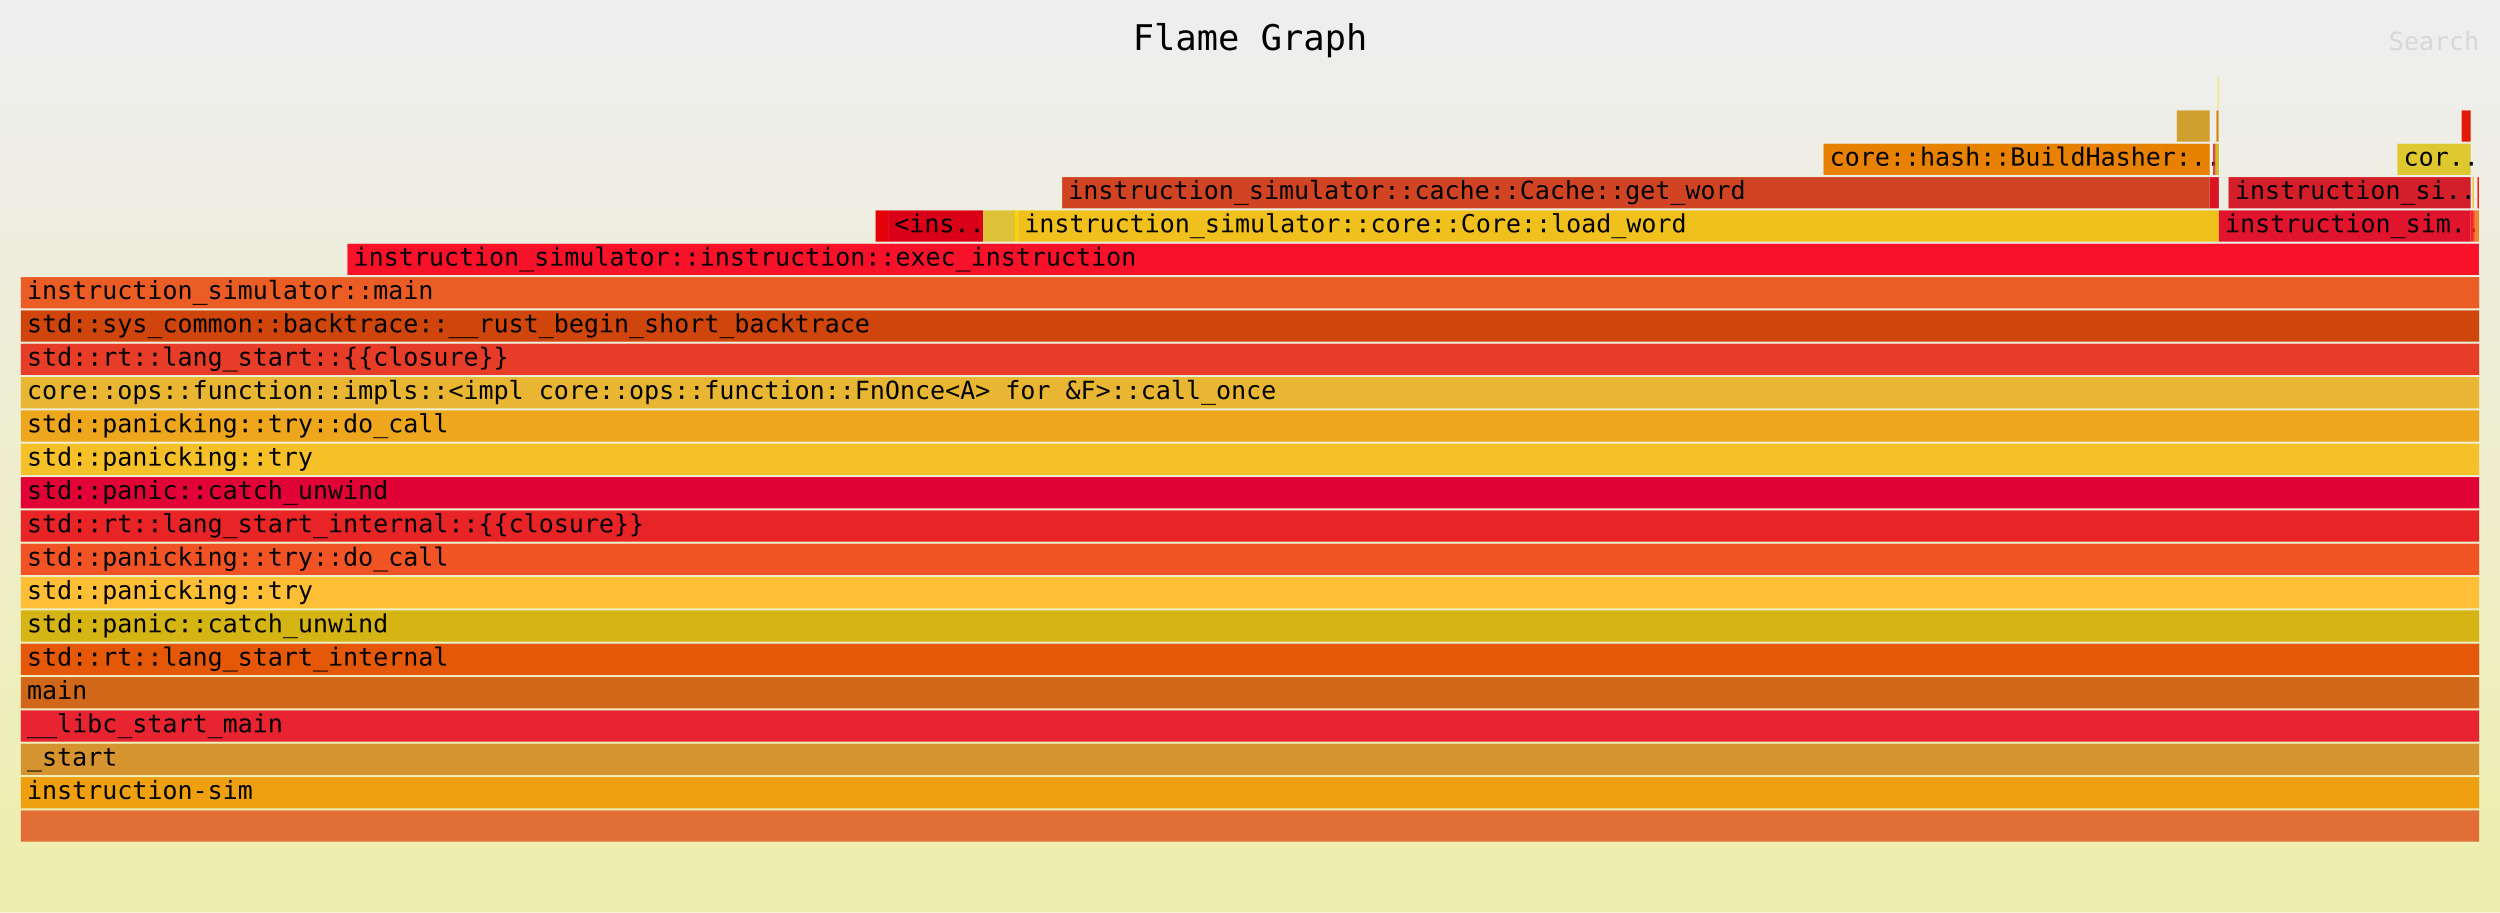
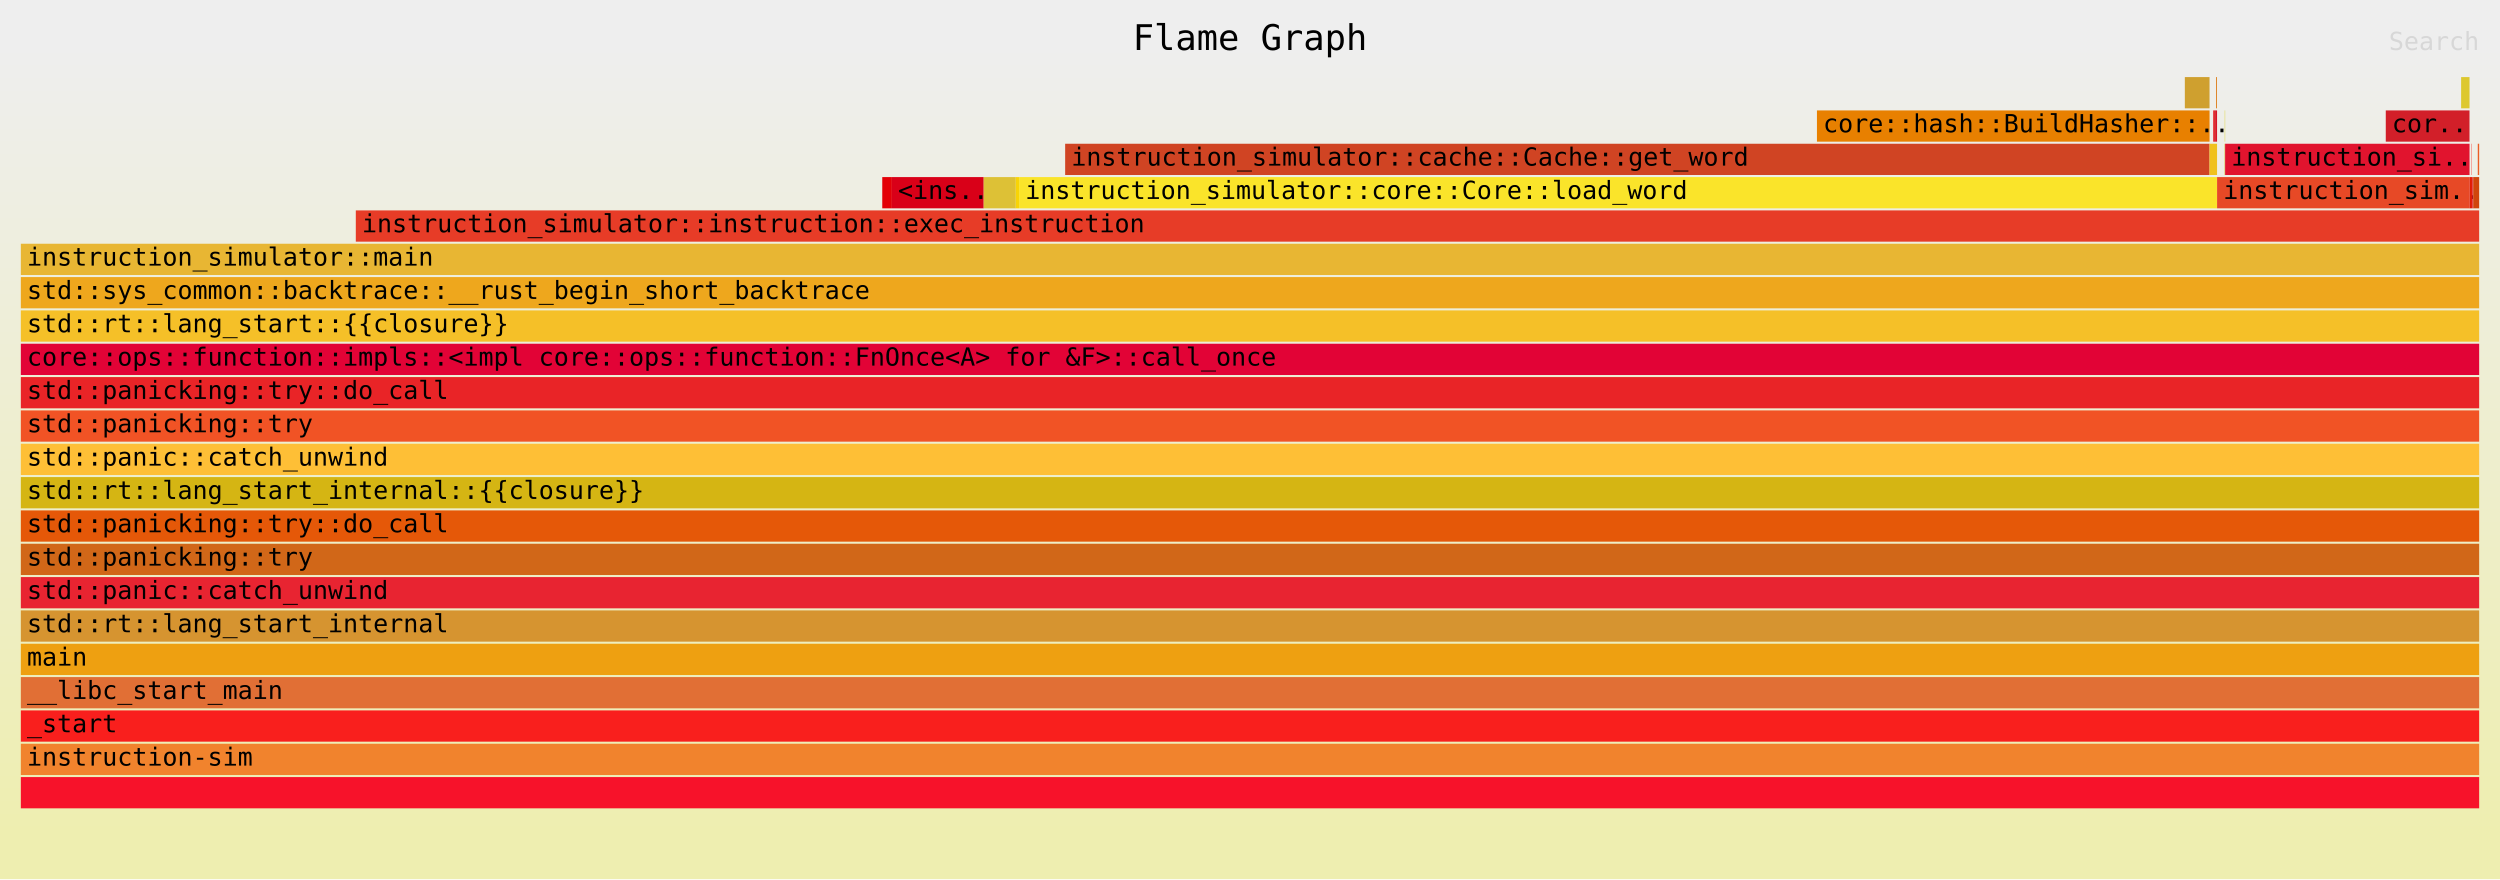
- <svg xmlns="http://www.w3.org/2000/svg" xmlns:ns1="http://github.com/jonhoo/inferno" version="1.1" width="1200" height="438" viewBox="0 0 1200 438">
+ <svg xmlns="http://www.w3.org/2000/svg" xmlns:ns1="http://github.com/jonhoo/inferno" version="1.1" width="1200" height="422" viewBox="0 0 1200 422">
  <defs>
    <linearGradient id="background" y1="0" y2="1" x1="0" x2="0">
      <stop stop-color="#eeeeee" offset="5%" />
      <stop stop-color="#eeeeb0" offset="95%" />
    </linearGradient>
  </defs>
  <style type="text/css">
text { font-family:monospace; font-size:12px }
#title { text-anchor:middle; font-size:17px; }
#matched { text-anchor:end; }
#search { text-anchor:end; opacity:0.1; cursor:pointer; }
#search:hover, #search.show { opacity:1; }
#subtitle { text-anchor:middle; font-color:rgb(160,160,160); }
#unzoom { cursor:pointer; }
#frames &gt; *:hover { stroke:black; stroke-width:0.5; cursor:pointer; }
.hide { display:none; }
.parent { opacity:0.5; }
</style>
-   <rect x="0" y="0" width="100%" height="438" fill="url(#background)" />
+   <rect x="0" y="0" width="100%" height="422" fill="url(#background)" />
  <text id="title" fill="rgb(0,0,0)" x="50%" y="24.00">Flame Graph</text>
-   <text id="details" fill="rgb(0,0,0)" x="10" y="421.00"> </text>
+   <text id="details" fill="rgb(0,0,0)" x="10" y="405.00"> </text>
  <text id="unzoom" class="hide" fill="rgb(0,0,0)" x="10" y="24.00">Reset Zoom</text>
  <text id="search" fill="rgb(0,0,0)" x="1190" y="24.00">Search</text>
-   <text id="matched" fill="rgb(0,0,0)" x="1190" y="421.00"> </text>
-   <svg id="frames" x="10" width="1180" total_samples="14196">
-     <g>
-       <rect x="34.77%" y="101" width="0.507%" height="15" fill="rgb(227,0,7)" ns1:x="4936" ns1:w="72" />
-       <text x="35.02%" y="111.50" />
-     </g>
-     <g>
-       <rect x="35.278%" y="101" width="3.867%" height="15" fill="rgb(217,0,24)" ns1:x="5008" ns1:w="549" />
-       <text x="35.528%" y="111.50">&lt;ins..</text>
-     </g>
-     <g>
-       <rect x="39.145%" y="101" width="1.296%" height="15" fill="rgb(221,193,54)" ns1:x="5557" ns1:w="184" />
-       <text x="39.395%" y="111.50" />
-     </g>
-     <g>
-       <rect x="40.441%" y="101" width="0.127%" height="15" fill="rgb(248,212,6)" ns1:x="5741" ns1:w="18" />
-       <text x="40.691%" y="111.50" />
-     </g>
-     <g>
-       <rect x="42.357%" y="85" width="46.682%" height="15" fill="rgb(208,68,35)" ns1:x="6013" ns1:w="6627" />
-       <text x="42.607%" y="95.50">instruction_simulator::cache::Cache::get_word</text>
-     </g>
-     <g>
-       <rect x="73.331%" y="69" width="15.709%" height="15" fill="rgb(232,128,0)" ns1:x="10410" ns1:w="2230" />
-       <text x="73.581%" y="79.50">core::hash::BuildHasher:..</text>
-     </g>
-     <g>
-       <rect x="87.701%" y="53" width="1.338%" height="15" fill="rgb(207,160,47)" ns1:x="12450" ns1:w="190" />
-       <text x="87.951%" y="63.50" />
-     </g>
-     <g>
-       <rect x="89.18%" y="69" width="0.049%" height="15" fill="rgb(228,23,34)" ns1:x="12660" ns1:w="7" />
-       <text x="89.43%" y="79.50" />
-     </g>
-     <g>
-       <rect x="89.229%" y="69" width="0.049%" height="15" fill="rgb(218,30,26)" ns1:x="12667" ns1:w="7" />
-       <text x="89.479%" y="79.50" />
-     </g>
-     <g>
-       <rect x="89.314%" y="53" width="0.085%" height="15" fill="rgb(220,122,19)" ns1:x="12679" ns1:w="12" />
-       <text x="89.564%" y="63.50" />
-     </g>
-     <g>
-       <rect x="89.363%" y="37" width="0.035%" height="15" fill="rgb(250,228,42)" ns1:x="12686" ns1:w="5" />
-       <text x="89.613%" y="47.50" />
-     </g>
-     <g>
-       <rect x="40.568%" y="101" width="48.845%" height="15" fill="rgb(240,193,28)" ns1:x="5759" ns1:w="6934" />
-       <text x="40.818%" y="111.50">instruction_simulator::core::Core::load_word</text>
-     </g>
-     <g>
-       <rect x="89.039%" y="85" width="0.373%" height="15" fill="rgb(216,20,37)" ns1:x="12640" ns1:w="53" />
-       <text x="89.289%" y="95.50" />
-     </g>
-     <g>
-       <rect x="89.279%" y="69" width="0.134%" height="15" fill="rgb(206,188,39)" ns1:x="12674" ns1:w="19" />
-       <text x="89.529%" y="79.50" />
-     </g>
-     <g>
-       <rect x="89.398%" y="53" width="0.014%" height="15" fill="rgb(217,207,13)" ns1:x="12691" ns1:w="2" />
-       <text x="89.648%" y="63.50" />
-     </g>
-     <g>
-       <rect x="89.8%" y="85" width="0.014%" height="15" fill="rgb(231,73,38)" ns1:x="12748" ns1:w="2" />
-       <text x="90.05%" y="95.50" />
-     </g>
-     <g>
-       <rect x="89.412%" y="101" width="10.242%" height="15" fill="rgb(225,20,46)" ns1:x="12693" ns1:w="1454" />
-       <text x="89.662%" y="111.50">instruction_sim..</text>
-     </g>
-     <g>
-       <rect x="89.814%" y="85" width="9.841%" height="15" fill="rgb(210,31,41)" ns1:x="12750" ns1:w="1397" />
-       <text x="90.064%" y="95.50">instruction_si..</text>
-     </g>
-     <g>
-       <rect x="96.675%" y="69" width="2.98%" height="15" fill="rgb(221,200,47)" ns1:x="13724" ns1:w="423" />
-       <text x="96.925%" y="79.50">cor..</text>
-     </g>
-     <g>
-       <rect x="99.288%" y="53" width="0.366%" height="15" fill="rgb(226,26,5)" ns1:x="14095" ns1:w="52" />
-       <text x="99.538%" y="63.50" />
-     </g>
-     <g>
-       <rect x="99.655%" y="101" width="0.127%" height="15" fill="rgb(249,33,26)" ns1:x="14147" ns1:w="18" />
-       <text x="99.905%" y="111.50" />
-     </g>
-     <g>
-       <rect x="99.732%" y="85" width="0.049%" height="15" fill="rgb(235,183,28)" ns1:x="14158" ns1:w="7" />
-       <text x="99.982%" y="95.50" />
-     </g>
-     <g>
-       <rect x="99.789%" y="101" width="0.028%" height="15" fill="rgb(221,5,38)" ns1:x="14166" ns1:w="4" />
-       <text x="100.039%" y="111.50" />
-     </g>
-     <g>
-       <rect x="13.285%" y="117" width="86.707%" height="15" fill="rgb(247,18,42)" ns1:x="1886" ns1:w="12309" />
-       <text x="13.535%" y="127.50">instruction_simulator::instruction::exec_instruction</text>
-     </g>
-     <g>
-       <rect x="99.817%" y="101" width="0.176%" height="15" fill="rgb(241,131,45)" ns1:x="14170" ns1:w="25" />
-       <text x="100.067%" y="111.50" />
-     </g>
-     <g>
-       <rect x="99.93%" y="85" width="0.063%" height="15" fill="rgb(249,31,29)" ns1:x="14186" ns1:w="9" />
-       <text x="100.18%" y="95.50" />
-     </g>
-     <g>
-       <rect x="0%" y="389" width="100%" height="15" fill="rgb(225,111,53)" ns1:x="0" ns1:w="14196" />
-       <text x="0.25%" y="399.50" />
-     </g>
-     <g>
-       <rect x="0%" y="373" width="100%" height="15" fill="rgb(238,160,17)" ns1:x="0" ns1:w="14196" />
-       <text x="0.25%" y="383.50">instruction-sim</text>
-     </g>
-     <g>
-       <rect x="0%" y="357" width="100%" height="15" fill="rgb(214,148,48)" ns1:x="0" ns1:w="14196" />
-       <text x="0.25%" y="367.50">_start</text>
-     </g>
-     <g>
-       <rect x="0%" y="341" width="100%" height="15" fill="rgb(232,36,49)" ns1:x="0" ns1:w="14196" />
-       <text x="0.25%" y="351.50">__libc_start_main</text>
-     </g>
-     <g>
-       <rect x="0%" y="325" width="100%" height="15" fill="rgb(209,103,24)" ns1:x="0" ns1:w="14196" />
-       <text x="0.25%" y="335.50">main</text>
-     </g>
-     <g>
-       <rect x="0%" y="309" width="100%" height="15" fill="rgb(229,88,8)" ns1:x="0" ns1:w="14196" />
-       <text x="0.25%" y="319.50">std::rt::lang_start_internal</text>
-     </g>
-     <g>
-       <rect x="0%" y="293" width="100%" height="15" fill="rgb(213,181,19)" ns1:x="0" ns1:w="14196" />
-       <text x="0.25%" y="303.50">std::panic::catch_unwind</text>
-     </g>
-     <g>
-       <rect x="0%" y="277" width="100%" height="15" fill="rgb(254,191,54)" ns1:x="0" ns1:w="14196" />
-       <text x="0.25%" y="287.50">std::panicking::try</text>
-     </g>
-     <g>
-       <rect x="0%" y="261" width="100%" height="15" fill="rgb(241,83,37)" ns1:x="0" ns1:w="14196" />
-       <text x="0.25%" y="271.50">std::panicking::try::do_call</text>
-     </g>
-     <g>
-       <rect x="0%" y="245" width="100%" height="15" fill="rgb(233,36,39)" ns1:x="0" ns1:w="14196" />
-       <text x="0.25%" y="255.50">std::rt::lang_start_internal::{{closure}}</text>
-     </g>
-     <g>
-       <rect x="0%" y="229" width="100%" height="15" fill="rgb(226,3,54)" ns1:x="0" ns1:w="14196" />
-       <text x="0.25%" y="239.50">std::panic::catch_unwind</text>
-     </g>
-     <g>
-       <rect x="0%" y="213" width="100%" height="15" fill="rgb(245,192,40)" ns1:x="0" ns1:w="14196" />
-       <text x="0.25%" y="223.50">std::panicking::try</text>
-     </g>
-     <g>
-       <rect x="0%" y="197" width="100%" height="15" fill="rgb(238,167,29)" ns1:x="0" ns1:w="14196" />
-       <text x="0.25%" y="207.50">std::panicking::try::do_call</text>
-     </g>
-     <g>
-       <rect x="0%" y="181" width="100%" height="15" fill="rgb(232,182,51)" ns1:x="0" ns1:w="14196" />
-       <text x="0.25%" y="191.50">core::ops::function::impls::&lt;impl core::ops::function::FnOnce&lt;A&gt; for &amp;F&gt;::call_once</text>
-     </g>
-     <g>
-       <rect x="0%" y="165" width="100%" height="15" fill="rgb(231,60,39)" ns1:x="0" ns1:w="14196" />
-       <text x="0.25%" y="175.50">std::rt::lang_start::{{closure}}</text>
-     </g>
-     <g>
-       <rect x="0%" y="149" width="100%" height="15" fill="rgb(208,69,12)" ns1:x="0" ns1:w="14196" />
-       <text x="0.25%" y="159.50">std::sys_common::backtrace::__rust_begin_short_backtrace</text>
-     </g>
-     <g>
-       <rect x="0%" y="133" width="100%" height="15" fill="rgb(235,93,37)" ns1:x="0" ns1:w="14196" />
-       <text x="0.25%" y="143.50">instruction_simulator::main</text>
+   <text id="matched" fill="rgb(0,0,0)" x="1190" y="405.00"> </text>
+   <svg id="frames" x="10" width="1180" total_samples="14032">
+     <g>
+       <rect x="35.041%" y="85" width="0.392%" height="15" fill="rgb(227,0,7)" ns1:x="4917" ns1:w="55" />
+       <text x="35.291%" y="95.50" />
+     </g>
+     <g>
+       <rect x="35.433%" y="85" width="3.734%" height="15" fill="rgb(217,0,24)" ns1:x="4972" ns1:w="524" />
+       <text x="35.683%" y="95.50">&lt;ins..</text>
+     </g>
+     <g>
+       <rect x="39.168%" y="85" width="1.304%" height="15" fill="rgb(221,193,54)" ns1:x="5496" ns1:w="183" />
+       <text x="39.418%" y="95.50" />
+     </g>
+     <g>
+       <rect x="40.472%" y="85" width="0.135%" height="15" fill="rgb(248,212,6)" ns1:x="5679" ns1:w="19" />
+       <text x="40.722%" y="95.50" />
+     </g>
+     <g>
+       <rect x="42.481%" y="69" width="46.551%" height="15" fill="rgb(208,68,35)" ns1:x="5961" ns1:w="6532" />
+       <text x="42.731%" y="79.50">instruction_simulator::cache::Cache::get_word</text>
+     </g>
+     <g>
+       <rect x="73.062%" y="53" width="15.971%" height="15" fill="rgb(232,128,0)" ns1:x="10252" ns1:w="2241" />
+       <text x="73.312%" y="63.50">core::hash::BuildHasher::..</text>
+     </g>
+     <g>
+       <rect x="88.027%" y="37" width="1.005%" height="15" fill="rgb(207,160,47)" ns1:x="12352" ns1:w="141" />
+       <text x="88.277%" y="47.50" />
+     </g>
+     <g>
+       <rect x="89.182%" y="53" width="0.036%" height="15" fill="rgb(228,23,34)" ns1:x="12514" ns1:w="5" />
+       <text x="89.432%" y="63.50" />
+     </g>
+     <g>
+       <rect x="89.218%" y="53" width="0.043%" height="15" fill="rgb(218,30,26)" ns1:x="12519" ns1:w="6" />
+       <text x="89.468%" y="63.50" />
+     </g>
+     <g>
+       <rect x="89.296%" y="37" width="0.036%" height="15" fill="rgb(220,122,19)" ns1:x="12530" ns1:w="5" />
+       <text x="89.546%" y="47.50" />
+     </g>
+     <g>
+       <rect x="40.607%" y="85" width="48.731%" height="15" fill="rgb(250,228,42)" ns1:x="5698" ns1:w="6838" />
+       <text x="40.857%" y="95.50">instruction_simulator::core::Core::load_word</text>
+     </g>
+     <g>
+       <rect x="89.032%" y="69" width="0.306%" height="15" fill="rgb(240,193,28)" ns1:x="12493" ns1:w="43" />
+       <text x="89.282%" y="79.50" />
+     </g>
+     <g>
+       <rect x="89.26%" y="53" width="0.078%" height="15" fill="rgb(216,20,37)" ns1:x="12525" ns1:w="11" />
+       <text x="89.51%" y="63.50" />
+     </g>
+     <g>
+       <rect x="89.645%" y="69" width="0.021%" height="15" fill="rgb(206,188,39)" ns1:x="12579" ns1:w="3" />
+       <text x="89.895%" y="79.50" />
+     </g>
+     <g>
+       <rect x="89.652%" y="53" width="0.014%" height="15" fill="rgb(217,207,13)" ns1:x="12580" ns1:w="2" />
+       <text x="89.902%" y="63.50" />
+     </g>
+     <g>
+       <rect x="89.339%" y="85" width="10.269%" height="15" fill="rgb(231,73,38)" ns1:x="12536" ns1:w="1441" />
+       <text x="89.589%" y="95.50">instruction_sim..</text>
+     </g>
+     <g>
+       <rect x="89.666%" y="69" width="9.942%" height="15" fill="rgb(225,20,46)" ns1:x="12582" ns1:w="1395" />
+       <text x="89.916%" y="79.50">instruction_si..</text>
+     </g>
+     <g>
+       <rect x="96.201%" y="53" width="3.406%" height="15" fill="rgb(210,31,41)" ns1:x="13499" ns1:w="478" />
+       <text x="96.451%" y="63.50">cor..</text>
+     </g>
+     <g>
+       <rect x="99.266%" y="37" width="0.342%" height="15" fill="rgb(221,200,47)" ns1:x="13929" ns1:w="48" />
+       <text x="99.516%" y="47.50" />
+     </g>
+     <g>
+       <rect x="99.608%" y="85" width="0.1%" height="15" fill="rgb(226,26,5)" ns1:x="13977" ns1:w="14" />
+       <text x="99.858%" y="95.50" />
+     </g>
+     <g>
+       <rect x="99.694%" y="69" width="0.014%" height="15" fill="rgb(249,33,26)" ns1:x="13989" ns1:w="2" />
+       <text x="99.944%" y="79.50" />
+     </g>
+     <g>
+       <rect x="99.708%" y="85" width="0.014%" height="15" fill="rgb(235,183,28)" ns1:x="13991" ns1:w="2" />
+       <text x="99.958%" y="95.50" />
+     </g>
+     <g>
+       <rect x="99.722%" y="85" width="0.036%" height="15" fill="rgb(221,5,38)" ns1:x="13993" ns1:w="5" />
+       <text x="99.972%" y="95.50" />
+     </g>
+     <g>
+       <rect x="0%" y="373" width="100%" height="15" fill="rgb(247,18,42)" ns1:x="0" ns1:w="14032" />
+       <text x="0.25%" y="383.50" />
+     </g>
+     <g>
+       <rect x="0%" y="357" width="100%" height="15" fill="rgb(241,131,45)" ns1:x="0" ns1:w="14032" />
+       <text x="0.25%" y="367.50">instruction-sim</text>
+     </g>
+     <g>
+       <rect x="0%" y="341" width="100%" height="15" fill="rgb(249,31,29)" ns1:x="0" ns1:w="14032" />
+       <text x="0.25%" y="351.50">_start</text>
+     </g>
+     <g>
+       <rect x="0%" y="325" width="100%" height="15" fill="rgb(225,111,53)" ns1:x="0" ns1:w="14032" />
+       <text x="0.25%" y="335.50">__libc_start_main</text>
+     </g>
+     <g>
+       <rect x="0%" y="309" width="100%" height="15" fill="rgb(238,160,17)" ns1:x="0" ns1:w="14032" />
+       <text x="0.25%" y="319.50">main</text>
+     </g>
+     <g>
+       <rect x="0%" y="293" width="100%" height="15" fill="rgb(214,148,48)" ns1:x="0" ns1:w="14032" />
+       <text x="0.25%" y="303.50">std::rt::lang_start_internal</text>
+     </g>
+     <g>
+       <rect x="0%" y="277" width="100%" height="15" fill="rgb(232,36,49)" ns1:x="0" ns1:w="14032" />
+       <text x="0.25%" y="287.50">std::panic::catch_unwind</text>
+     </g>
+     <g>
+       <rect x="0%" y="261" width="100%" height="15" fill="rgb(209,103,24)" ns1:x="0" ns1:w="14032" />
+       <text x="0.25%" y="271.50">std::panicking::try</text>
+     </g>
+     <g>
+       <rect x="0%" y="245" width="100%" height="15" fill="rgb(229,88,8)" ns1:x="0" ns1:w="14032" />
+       <text x="0.25%" y="255.50">std::panicking::try::do_call</text>
+     </g>
+     <g>
+       <rect x="0%" y="229" width="100%" height="15" fill="rgb(213,181,19)" ns1:x="0" ns1:w="14032" />
+       <text x="0.25%" y="239.50">std::rt::lang_start_internal::{{closure}}</text>
+     </g>
+     <g>
+       <rect x="0%" y="213" width="100%" height="15" fill="rgb(254,191,54)" ns1:x="0" ns1:w="14032" />
+       <text x="0.25%" y="223.50">std::panic::catch_unwind</text>
+     </g>
+     <g>
+       <rect x="0%" y="197" width="100%" height="15" fill="rgb(241,83,37)" ns1:x="0" ns1:w="14032" />
+       <text x="0.25%" y="207.50">std::panicking::try</text>
+     </g>
+     <g>
+       <rect x="0%" y="181" width="100%" height="15" fill="rgb(233,36,39)" ns1:x="0" ns1:w="14032" />
+       <text x="0.25%" y="191.50">std::panicking::try::do_call</text>
+     </g>
+     <g>
+       <rect x="0%" y="165" width="100%" height="15" fill="rgb(226,3,54)" ns1:x="0" ns1:w="14032" />
+       <text x="0.25%" y="175.50">core::ops::function::impls::&lt;impl core::ops::function::FnOnce&lt;A&gt; for &amp;F&gt;::call_once</text>
+     </g>
+     <g>
+       <rect x="0%" y="149" width="100%" height="15" fill="rgb(245,192,40)" ns1:x="0" ns1:w="14032" />
+       <text x="0.25%" y="159.50">std::rt::lang_start::{{closure}}</text>
+     </g>
+     <g>
+       <rect x="0%" y="133" width="100%" height="15" fill="rgb(238,167,29)" ns1:x="0" ns1:w="14032" />
+       <text x="0.25%" y="143.50">std::sys_common::backtrace::__rust_begin_short_backtrace</text>
+     </g>
+     <g>
+       <rect x="0%" y="117" width="100%" height="15" fill="rgb(232,182,51)" ns1:x="0" ns1:w="14032" />
+       <text x="0.25%" y="127.50">instruction_simulator::main</text>
+     </g>
+     <g>
+       <rect x="13.626%" y="101" width="86.374%" height="15" fill="rgb(231,60,39)" ns1:x="1912" ns1:w="12120" />
+       <text x="13.876%" y="111.50">instruction_simulator::instruction::exec_instruction</text>
+     </g>
+     <g>
+       <rect x="99.758%" y="85" width="0.242%" height="15" fill="rgb(208,69,12)" ns1:x="13998" ns1:w="34" />
+       <text x="100.008%" y="95.50" />
+     </g>
+     <g>
+       <rect x="99.943%" y="69" width="0.057%" height="15" fill="rgb(235,93,37)" ns1:x="14024" ns1:w="8" />
+       <text x="100.193%" y="79.50" />
    </g>
  </svg>
</svg>
